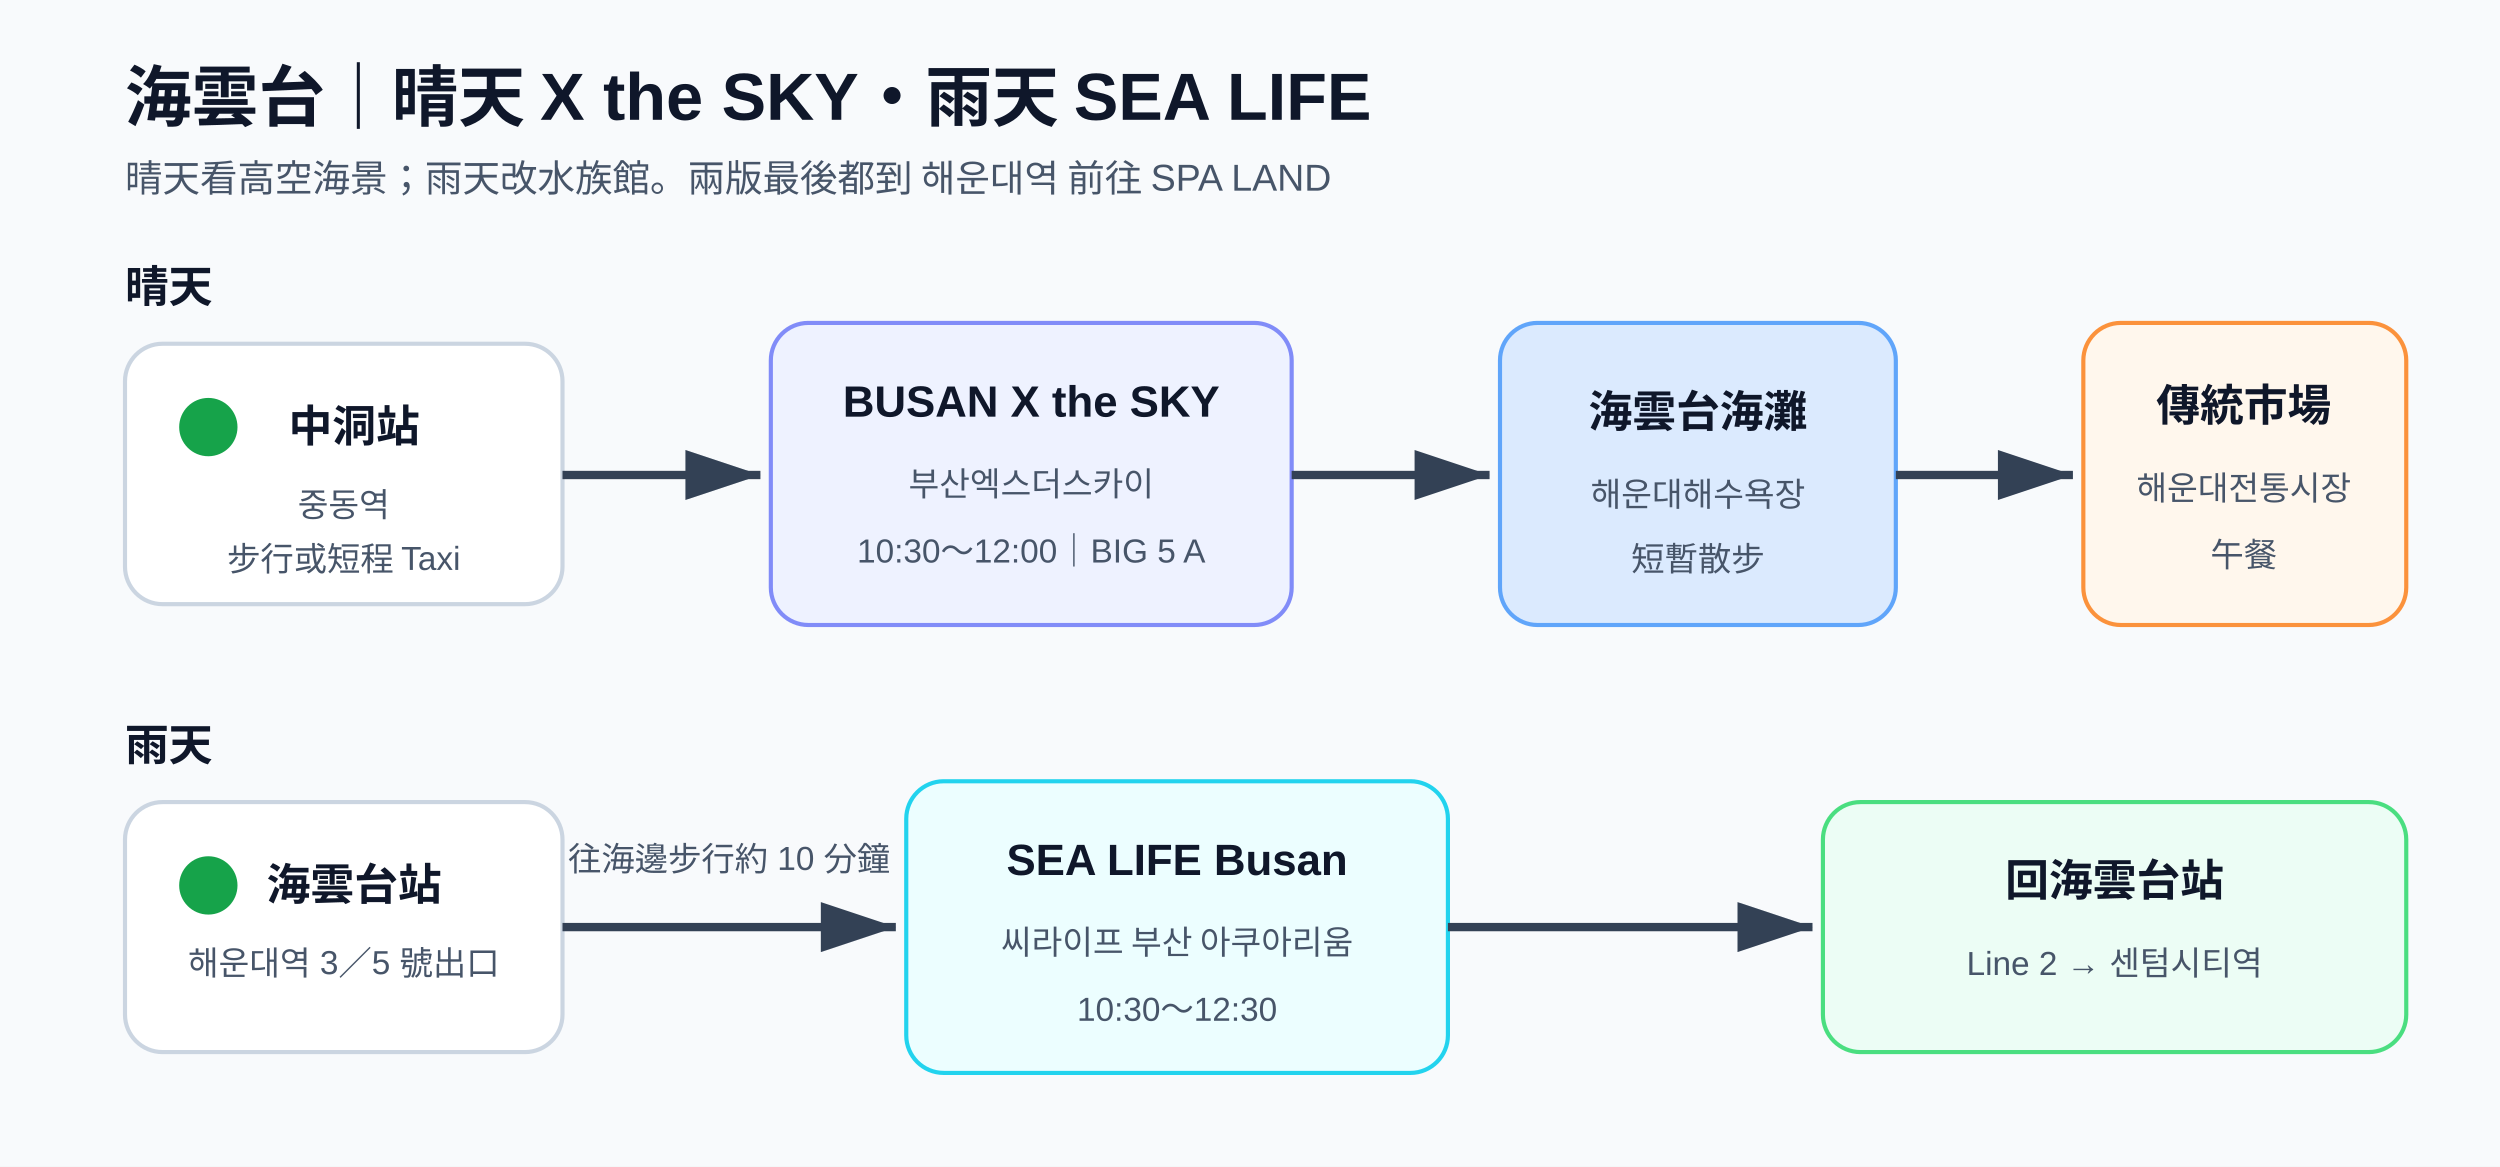
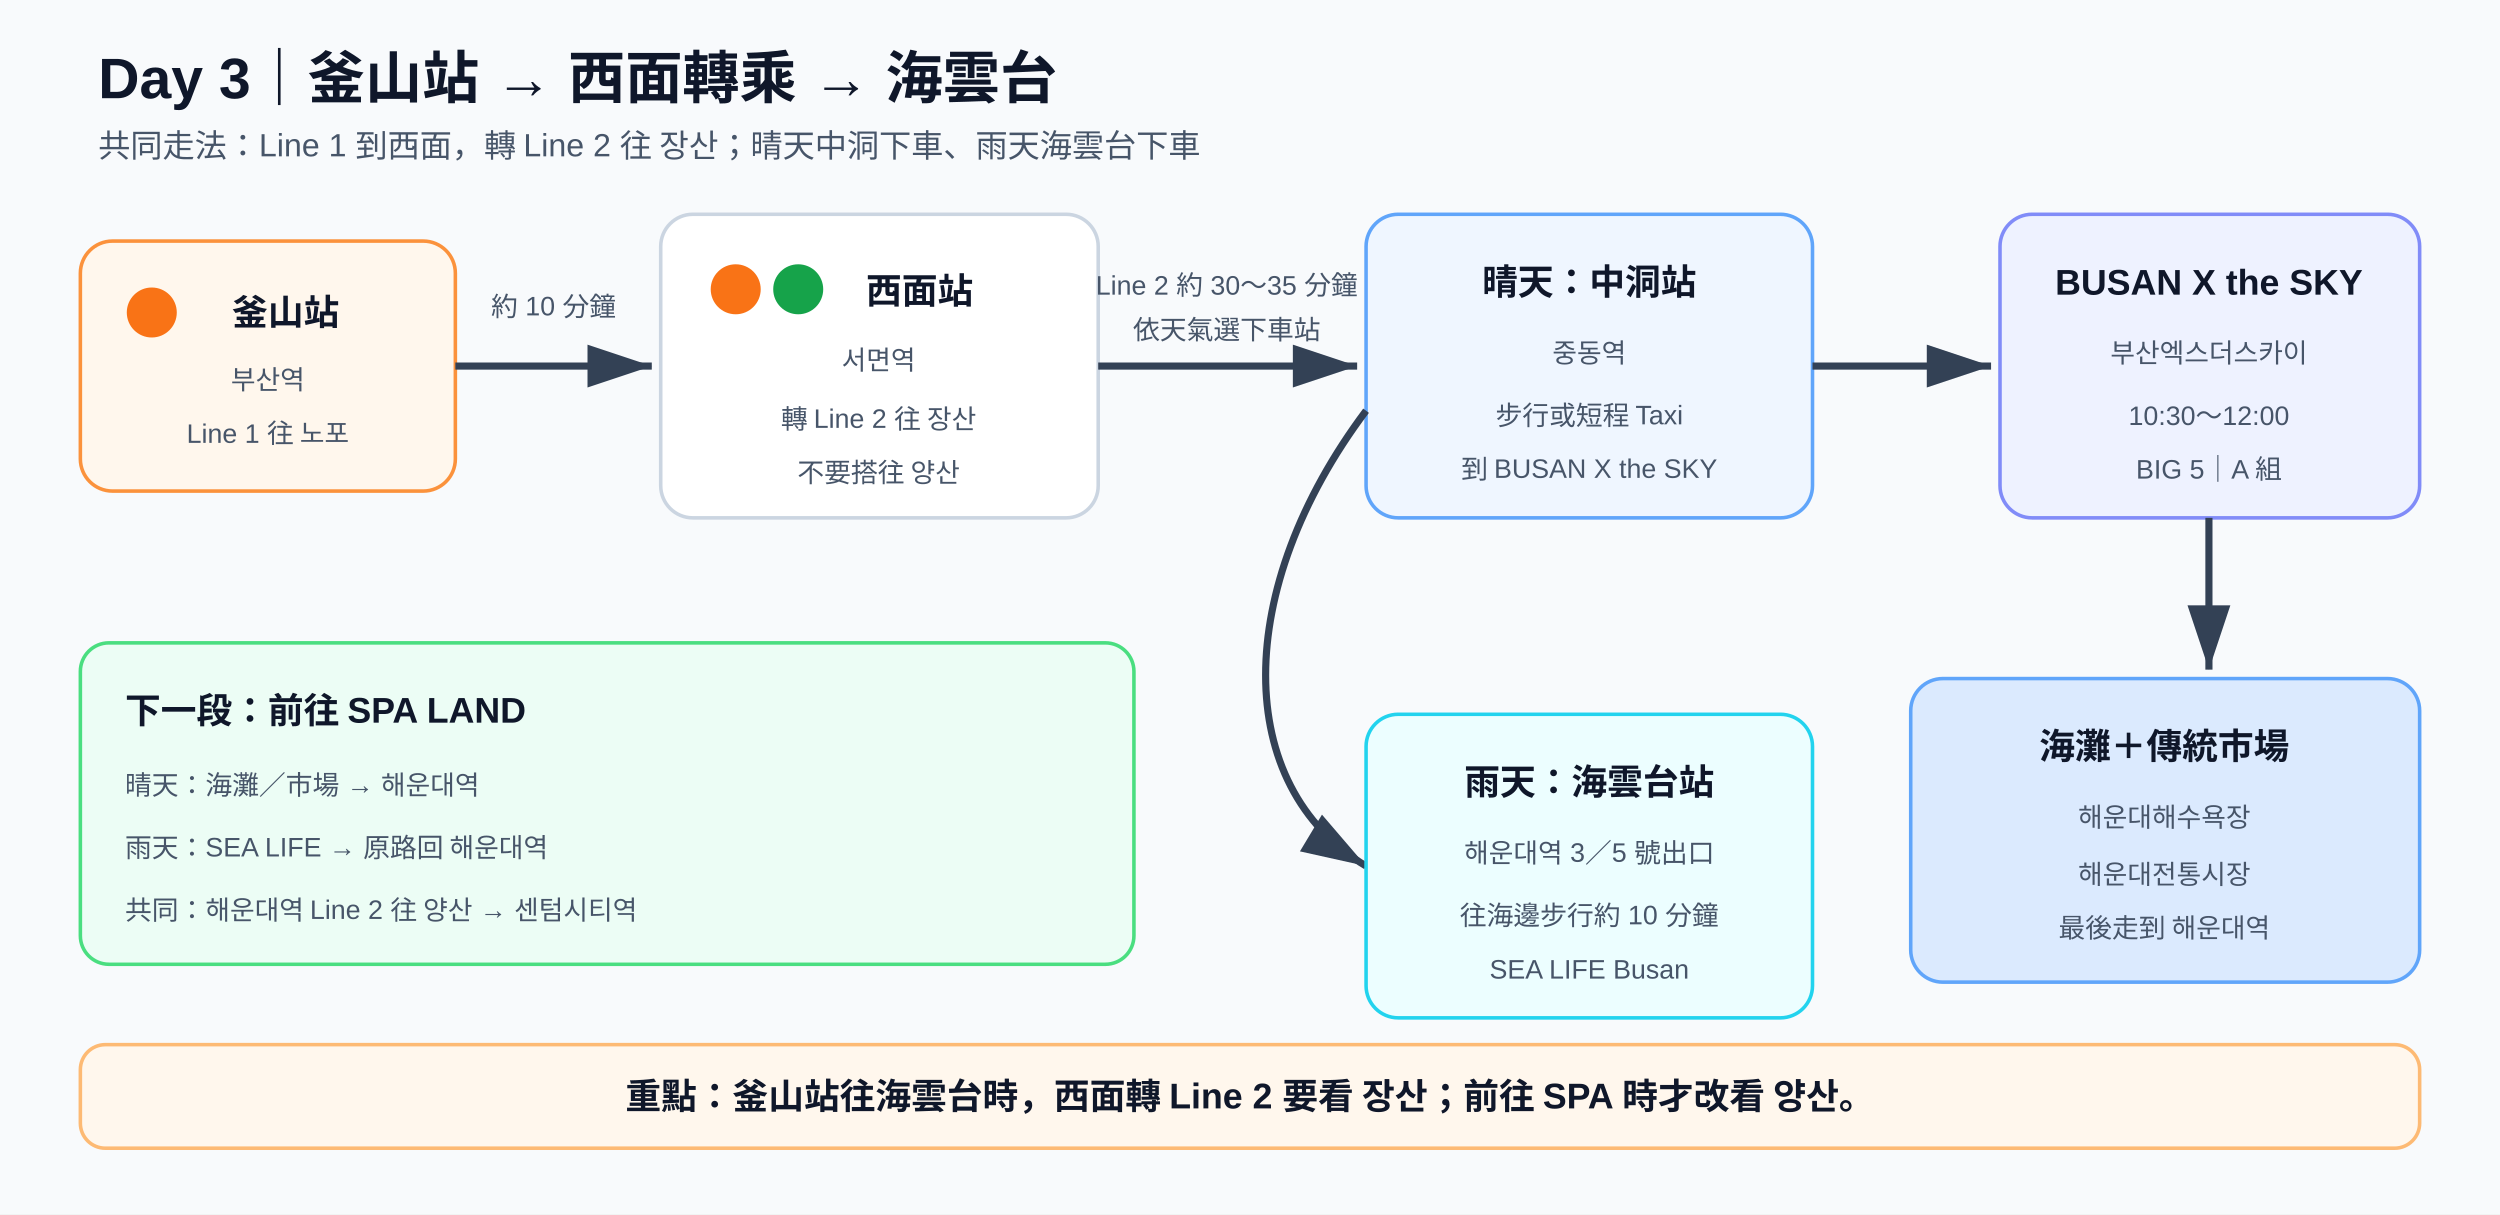
- <svg xmlns="http://www.w3.org/2000/svg" viewBox="0 0 1200 560" role="img" aria-labelledby="title desc">
+ <svg xmlns="http://www.w3.org/2000/svg" viewBox="0 0 1400 680" role="img" aria-labelledby="title desc">
  <defs>
    <marker id="arrow" markerWidth="10" markerHeight="10" refX="9" refY="3" orient="auto">
      <path d="M0 0 L0 6 L9 3 z" fill="#334155" />
    </marker>
-     <style>.title{font:700 32px Arial,'Noto Sans TC',sans-serif;fill:#0f172a}.sub{font:500 18px Arial,'Noto Sans TC',sans-serif;fill:#475569}.box{fill:#fff;stroke:#cbd5e1;stroke-width:2;rx:18}.label{font:700 21px Arial,'Noto Sans TC',sans-serif;fill:#0f172a}.small{font:500 16px Arial,'Noto Sans TC',sans-serif;fill:#475569}.arrow{stroke:#334155;stroke-width:4;fill:none;marker-end:url(#arrow)}</style>
+     <style>.title{font:700 32px Arial,'Noto Sans TC',sans-serif;fill:#0f172a}.sub{font:500 18px Arial,'Noto Sans TC',sans-serif;fill:#475569}.box{fill:#fff;stroke:#cbd5e1;stroke-width:2;rx:18}.label{font:700 20px Arial,'Noto Sans TC',sans-serif;fill:#0f172a}.small{font:500 15px Arial,'Noto Sans TC',sans-serif;fill:#475569}.arrow{stroke:#334155;stroke-width:4;fill:none;marker-end:url(#arrow)}</style>
  </defs>
-   <rect width="1200" height="560" fill="#f8fafc" />
-   <text x="60" y="58" class="title">海雲台｜晴天 X the SKY・雨天 SEA LIFE</text>
-   <text x="60" y="92" class="sub">晴天看高空海景；雨天改水族館。兩版最後都到 해운대역 前往 SPA LAND</text>
-   <text x="60" y="145" class="label">晴天</text>
-   <rect x="60" y="165" width="210" height="125" class="box" />
-   <circle cx="100" cy="205" r="14" fill="#16a34a" />
-   <text x="170" y="212" text-anchor="middle" class="label">中洞站</text>
-   <text x="165" y="248" text-anchor="middle" class="small">중동역</text>
-   <text x="165" y="274" text-anchor="middle" class="small">步行或短程 Taxi</text>
-   <path d="M270 228 H365" class="arrow" />
-   <rect x="370" y="155" width="250" height="145" fill="#eef2ff" stroke="#818cf8" stroke-width="2" rx="18" />
-   <text x="495" y="200" text-anchor="middle" class="label">BUSAN X the SKY</text>
-   <text x="495" y="238" text-anchor="middle" class="small">부산엑스더스카이</text>
-   <text x="495" y="270" text-anchor="middle" class="small">10:30～12:00｜BIG 5 A</text>
-   <path d="M620 228 H715" class="arrow" />
-   <rect x="720" y="155" width="190" height="145" fill="#dbeafe" stroke="#60a5fa" stroke-width="2" rx="18" />
-   <text x="815" y="205" text-anchor="middle" class="label">海雲台海灘</text>
-   <text x="815" y="243" text-anchor="middle" class="small">해운대해수욕장</text>
-   <text x="815" y="274" text-anchor="middle" class="small">短暫散步</text>
-   <path d="M910 228 H995" class="arrow" />
-   <rect x="1000" y="155" width="155" height="145" fill="#fff7ed" stroke="#fb923c" stroke-width="2" rx="18" />
-   <text x="1077" y="202" text-anchor="middle" class="label">傳統市場</text>
-   <text x="1077" y="240" text-anchor="middle" class="small">해운대전통시장</text>
-   <text x="1077" y="272" text-anchor="middle" class="small">午餐</text>
-   <text x="60" y="365" class="label">雨天</text>
-   <rect x="60" y="385" width="210" height="120" class="box" />
-   <circle cx="100" cy="425" r="14" fill="#16a34a" />
-   <text x="170" y="432" text-anchor="middle" class="label">海雲台站</text>
-   <text x="165" y="468" text-anchor="middle" class="small">해운대역 3／5 號出口</text>
-   <path d="M270 445 H430" class="arrow" />
-   <text x="350" y="418" text-anchor="middle" class="small">往海邊步行約 10 分鐘</text>
-   <rect x="435" y="375" width="260" height="140" fill="#ecfeff" stroke="#22d3ee" stroke-width="2" rx="18" />
-   <text x="565" y="420" text-anchor="middle" class="label">SEA LIFE Busan</text>
-   <text x="565" y="458" text-anchor="middle" class="small">씨라이프 부산 아쿠아리움</text>
-   <text x="565" y="490" text-anchor="middle" class="small">10:30～12:30</text>
-   <path d="M695 445 H870" class="arrow" />
-   <rect x="875" y="385" width="280" height="120" fill="#ecfdf5" stroke="#4ade80" stroke-width="2" rx="18" />
-   <text x="1015" y="430" text-anchor="middle" class="label">回海雲台站</text>
-   <text x="1015" y="468" text-anchor="middle" class="small">Line 2 → 센텀시티역</text>
+   <rect width="1400" height="680" fill="#f8fafc" />
+   <text x="55" y="55" class="title">Day 3｜釜山站 → 西面轉乘 → 海雲台</text>
+   <text x="55" y="88" class="sub">共同走法：Line 1 到西面，轉 Line 2 往 장산；晴天中洞下車、雨天海雲台下車</text>
+   <rect x="45" y="135" width="210" height="140" fill="#fff7ed" stroke="#fb923c" stroke-width="2" rx="18" />
+   <circle cx="85" cy="175" r="14" fill="#f97316" />
+   <text x="160" y="182" text-anchor="middle" class="label">釜山站</text>
+   <text x="150" y="218" text-anchor="middle" class="small">부산역</text>
+   <text x="150" y="248" text-anchor="middle" class="small">Line 1 往 노포</text>
+   <path d="M255 205 H365" class="arrow" />
+   <text x="310" y="177" text-anchor="middle" class="small">約 10 分鐘</text>
+   <rect x="370" y="120" width="245" height="170" class="box" />
+   <circle cx="412" cy="162" r="14" fill="#f97316" />
+   <circle cx="447" cy="162" r="14" fill="#16a34a" />
+   <text x="515" y="170" text-anchor="middle" class="label">西面站</text>
+   <text x="492" y="207" text-anchor="middle" class="small">서면역</text>
+   <text x="492" y="240" text-anchor="middle" class="small">轉 Line 2 往 장산</text>
+   <text x="492" y="270" text-anchor="middle" class="small">不要搭往 양산</text>
+   <path d="M615 205 H760" class="arrow" />
+   <text x="687" y="165" text-anchor="middle" class="small">Line 2 約 30～35 分鐘</text>
+   <text x="687" y="190" text-anchor="middle" class="small">依天氣選下車站</text>
+   <rect x="765" y="120" width="250" height="170" fill="#eff6ff" stroke="#60a5fa" stroke-width="2" rx="18" />
+   <text x="890" y="165" text-anchor="middle" class="label">晴天：中洞站</text>
+   <text x="890" y="203" text-anchor="middle" class="small">중동역</text>
+   <text x="890" y="238" text-anchor="middle" class="small">步行或短程 Taxi</text>
+   <text x="890" y="268" text-anchor="middle" class="small">到 BUSAN X the SKY</text>
+   <path d="M1015 205 H1115" class="arrow" />
+   <rect x="1120" y="120" width="235" height="170" fill="#eef2ff" stroke="#818cf8" stroke-width="2" rx="18" />
+   <text x="1237" y="165" text-anchor="middle" class="label">BUSAN X the SKY</text>
+   <text x="1237" y="203" text-anchor="middle" class="small">부산엑스더스카이</text>
+   <text x="1237" y="238" text-anchor="middle" class="small">10:30～12:00</text>
+   <text x="1237" y="268" text-anchor="middle" class="small">BIG 5｜A 組</text>
+   <path d="M1237 290 V375" class="arrow" />
+   <rect x="1070" y="380" width="285" height="170" fill="#dbeafe" stroke="#60a5fa" stroke-width="2" rx="18" />
+   <text x="1212" y="425" text-anchor="middle" class="label">海灘＋傳統市場</text>
+   <text x="1212" y="463" text-anchor="middle" class="small">해운대해수욕장</text>
+   <text x="1212" y="495" text-anchor="middle" class="small">해운대전통시장</text>
+   <text x="1212" y="525" text-anchor="middle" class="small">最後走到 해운대역</text>
+   <path d="M765 230 C690 330 690 440 765 485" class="arrow" />
+   <rect x="765" y="400" width="250" height="170" fill="#ecfeff" stroke="#22d3ee" stroke-width="2" rx="18" />
+   <text x="890" y="445" text-anchor="middle" class="label">雨天：海雲台站</text>
+   <text x="890" y="483" text-anchor="middle" class="small">해운대역 3／5 號出口</text>
+   <text x="890" y="518" text-anchor="middle" class="small">往海邊步行約 10 分鐘</text>
+   <text x="890" y="548" text-anchor="middle" class="small">SEA LIFE Busan</text>
+   <rect x="45" y="360" width="590" height="180" fill="#ecfdf5" stroke="#4ade80" stroke-width="2" rx="16" />
+   <text x="70" y="405" class="label">下一段：前往 SPA LAND</text>
+   <text x="70" y="445" class="small">晴天：海灘／市場 → 해운대역</text>
+   <text x="70" y="480" class="small">雨天：SEA LIFE → 原路回 해운대역</text>
+   <text x="70" y="515" class="small">共同：해운대역 Line 2 往 양산 → 센텀시티역</text>
+   <rect x="45" y="585" width="1310" height="58" fill="#fff7ed" stroke="#fdba74" stroke-width="2" rx="14" />
+   <text x="700" y="621" text-anchor="middle" class="label">重點：釜山站往海雲台時，西面轉 Line 2 要看 장산；前往 SPA 時才改看 양산。</text>
</svg>
